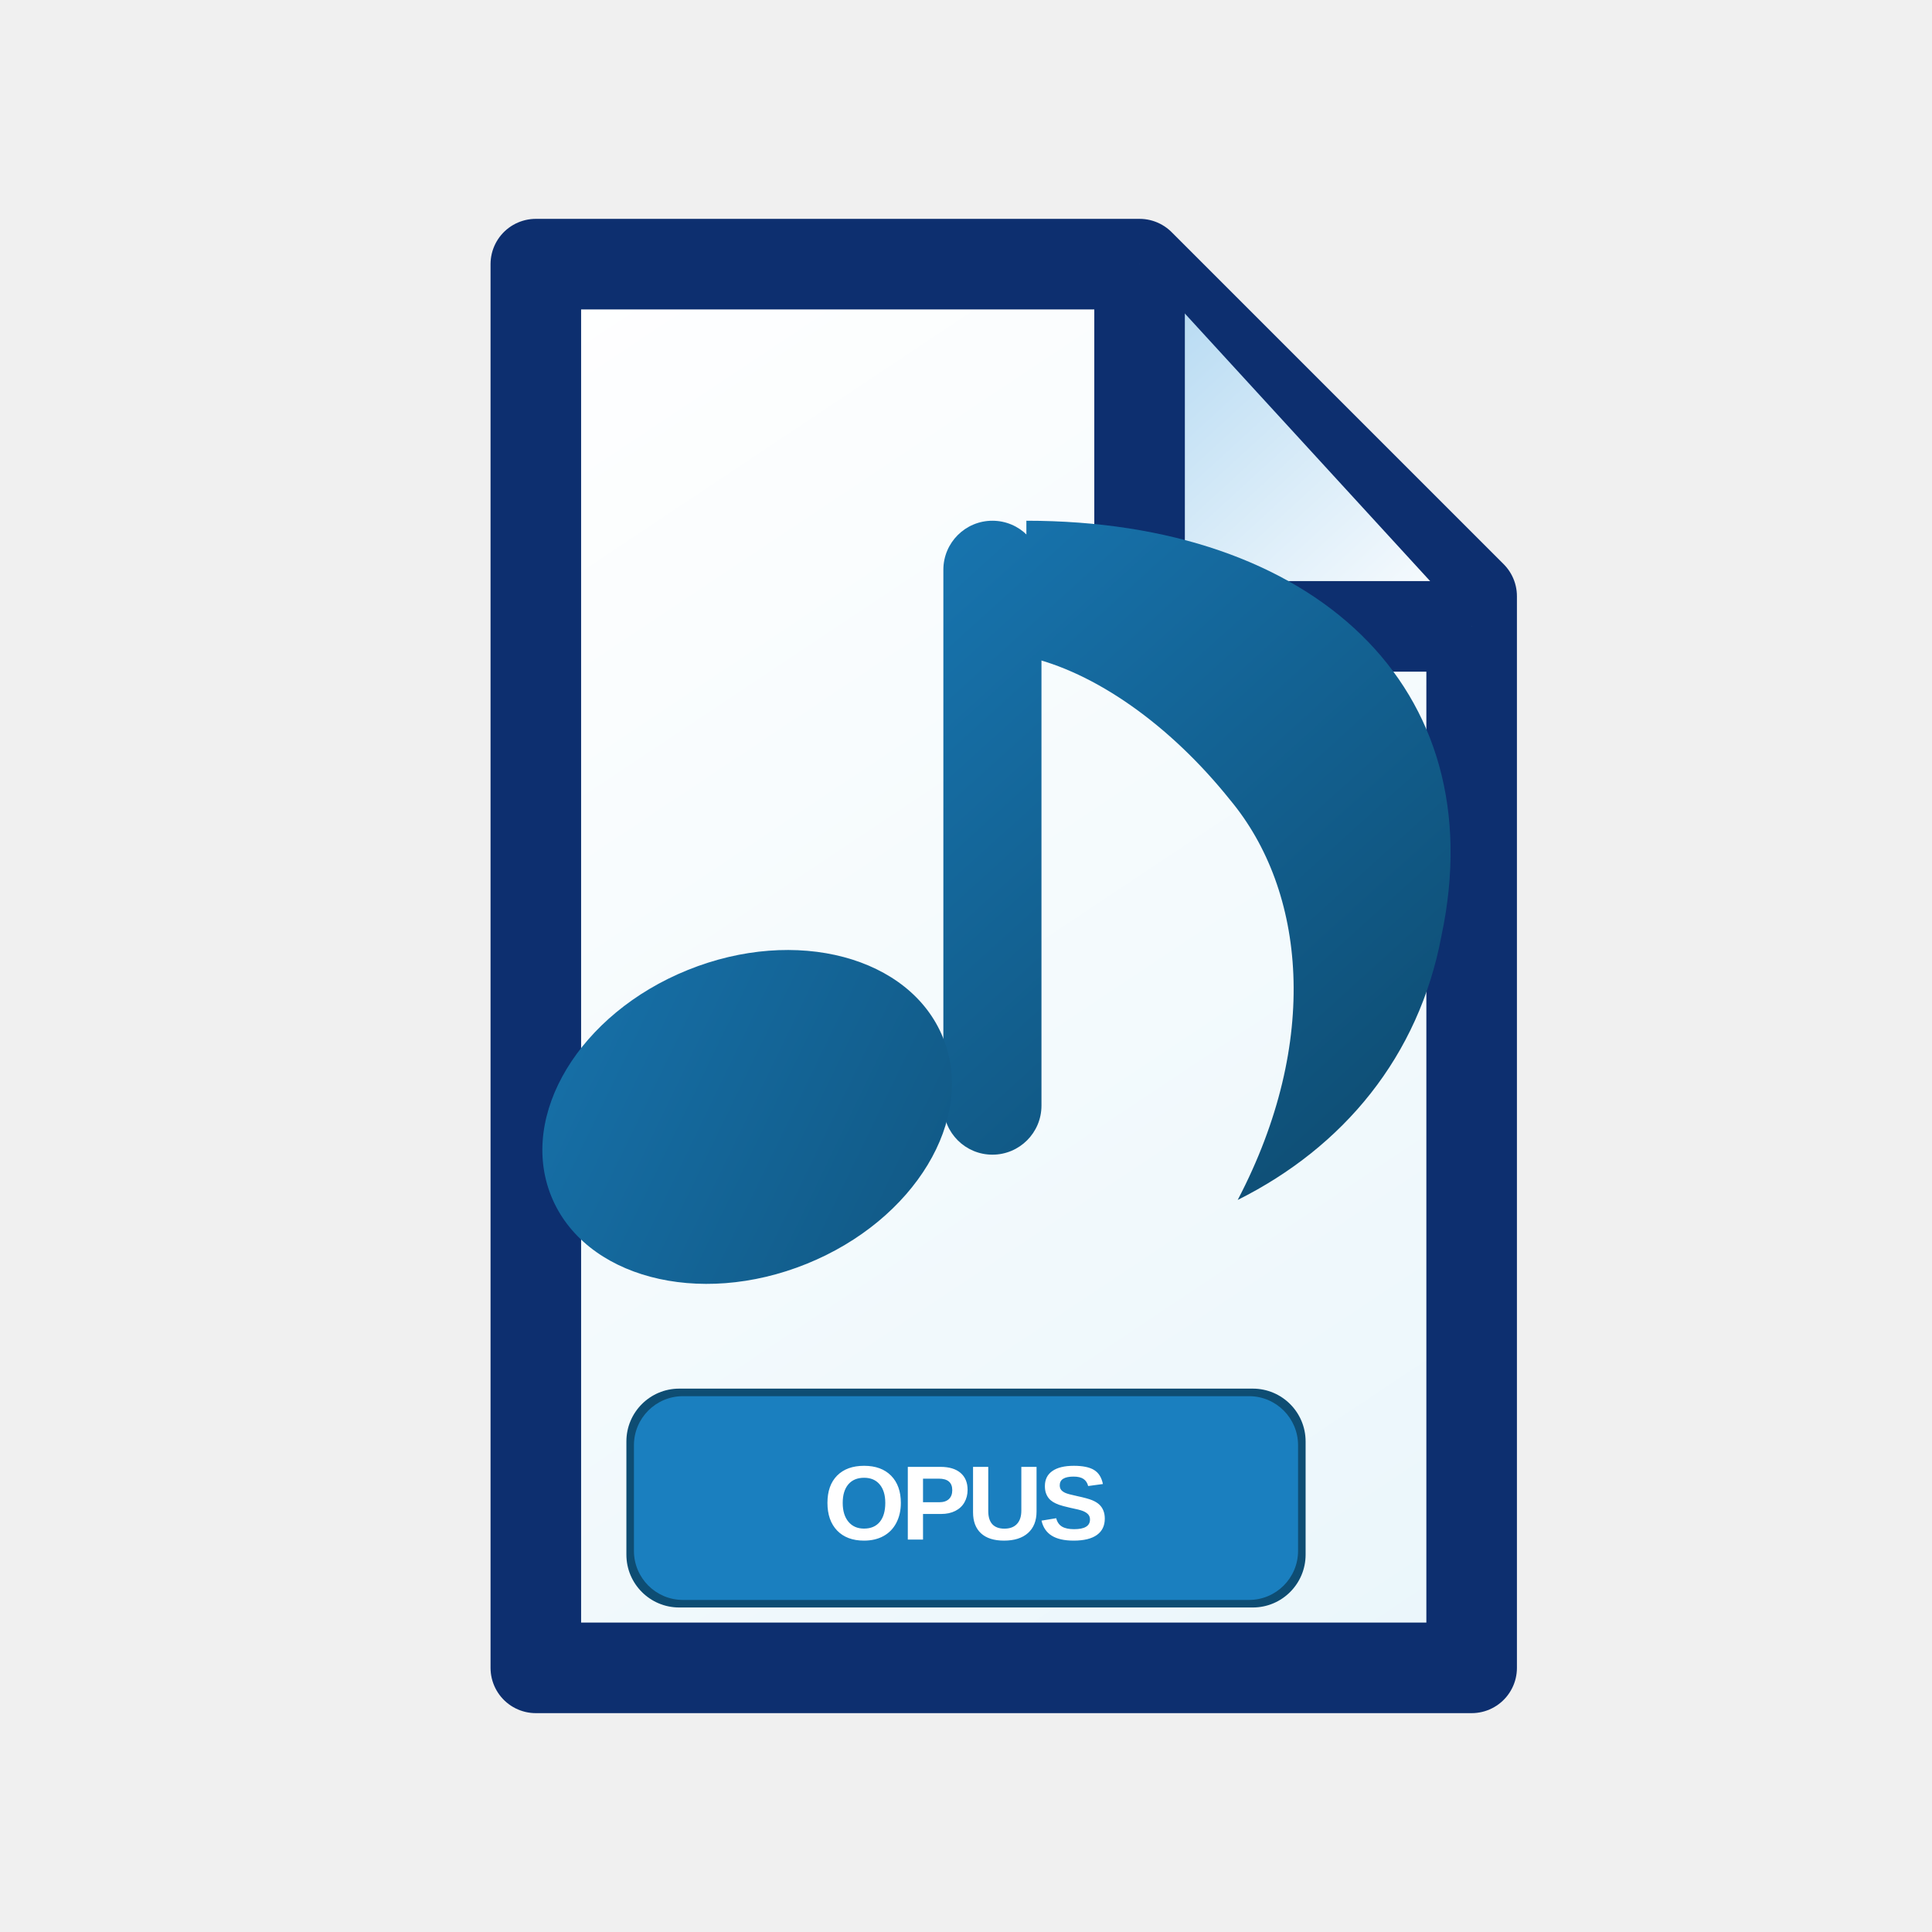
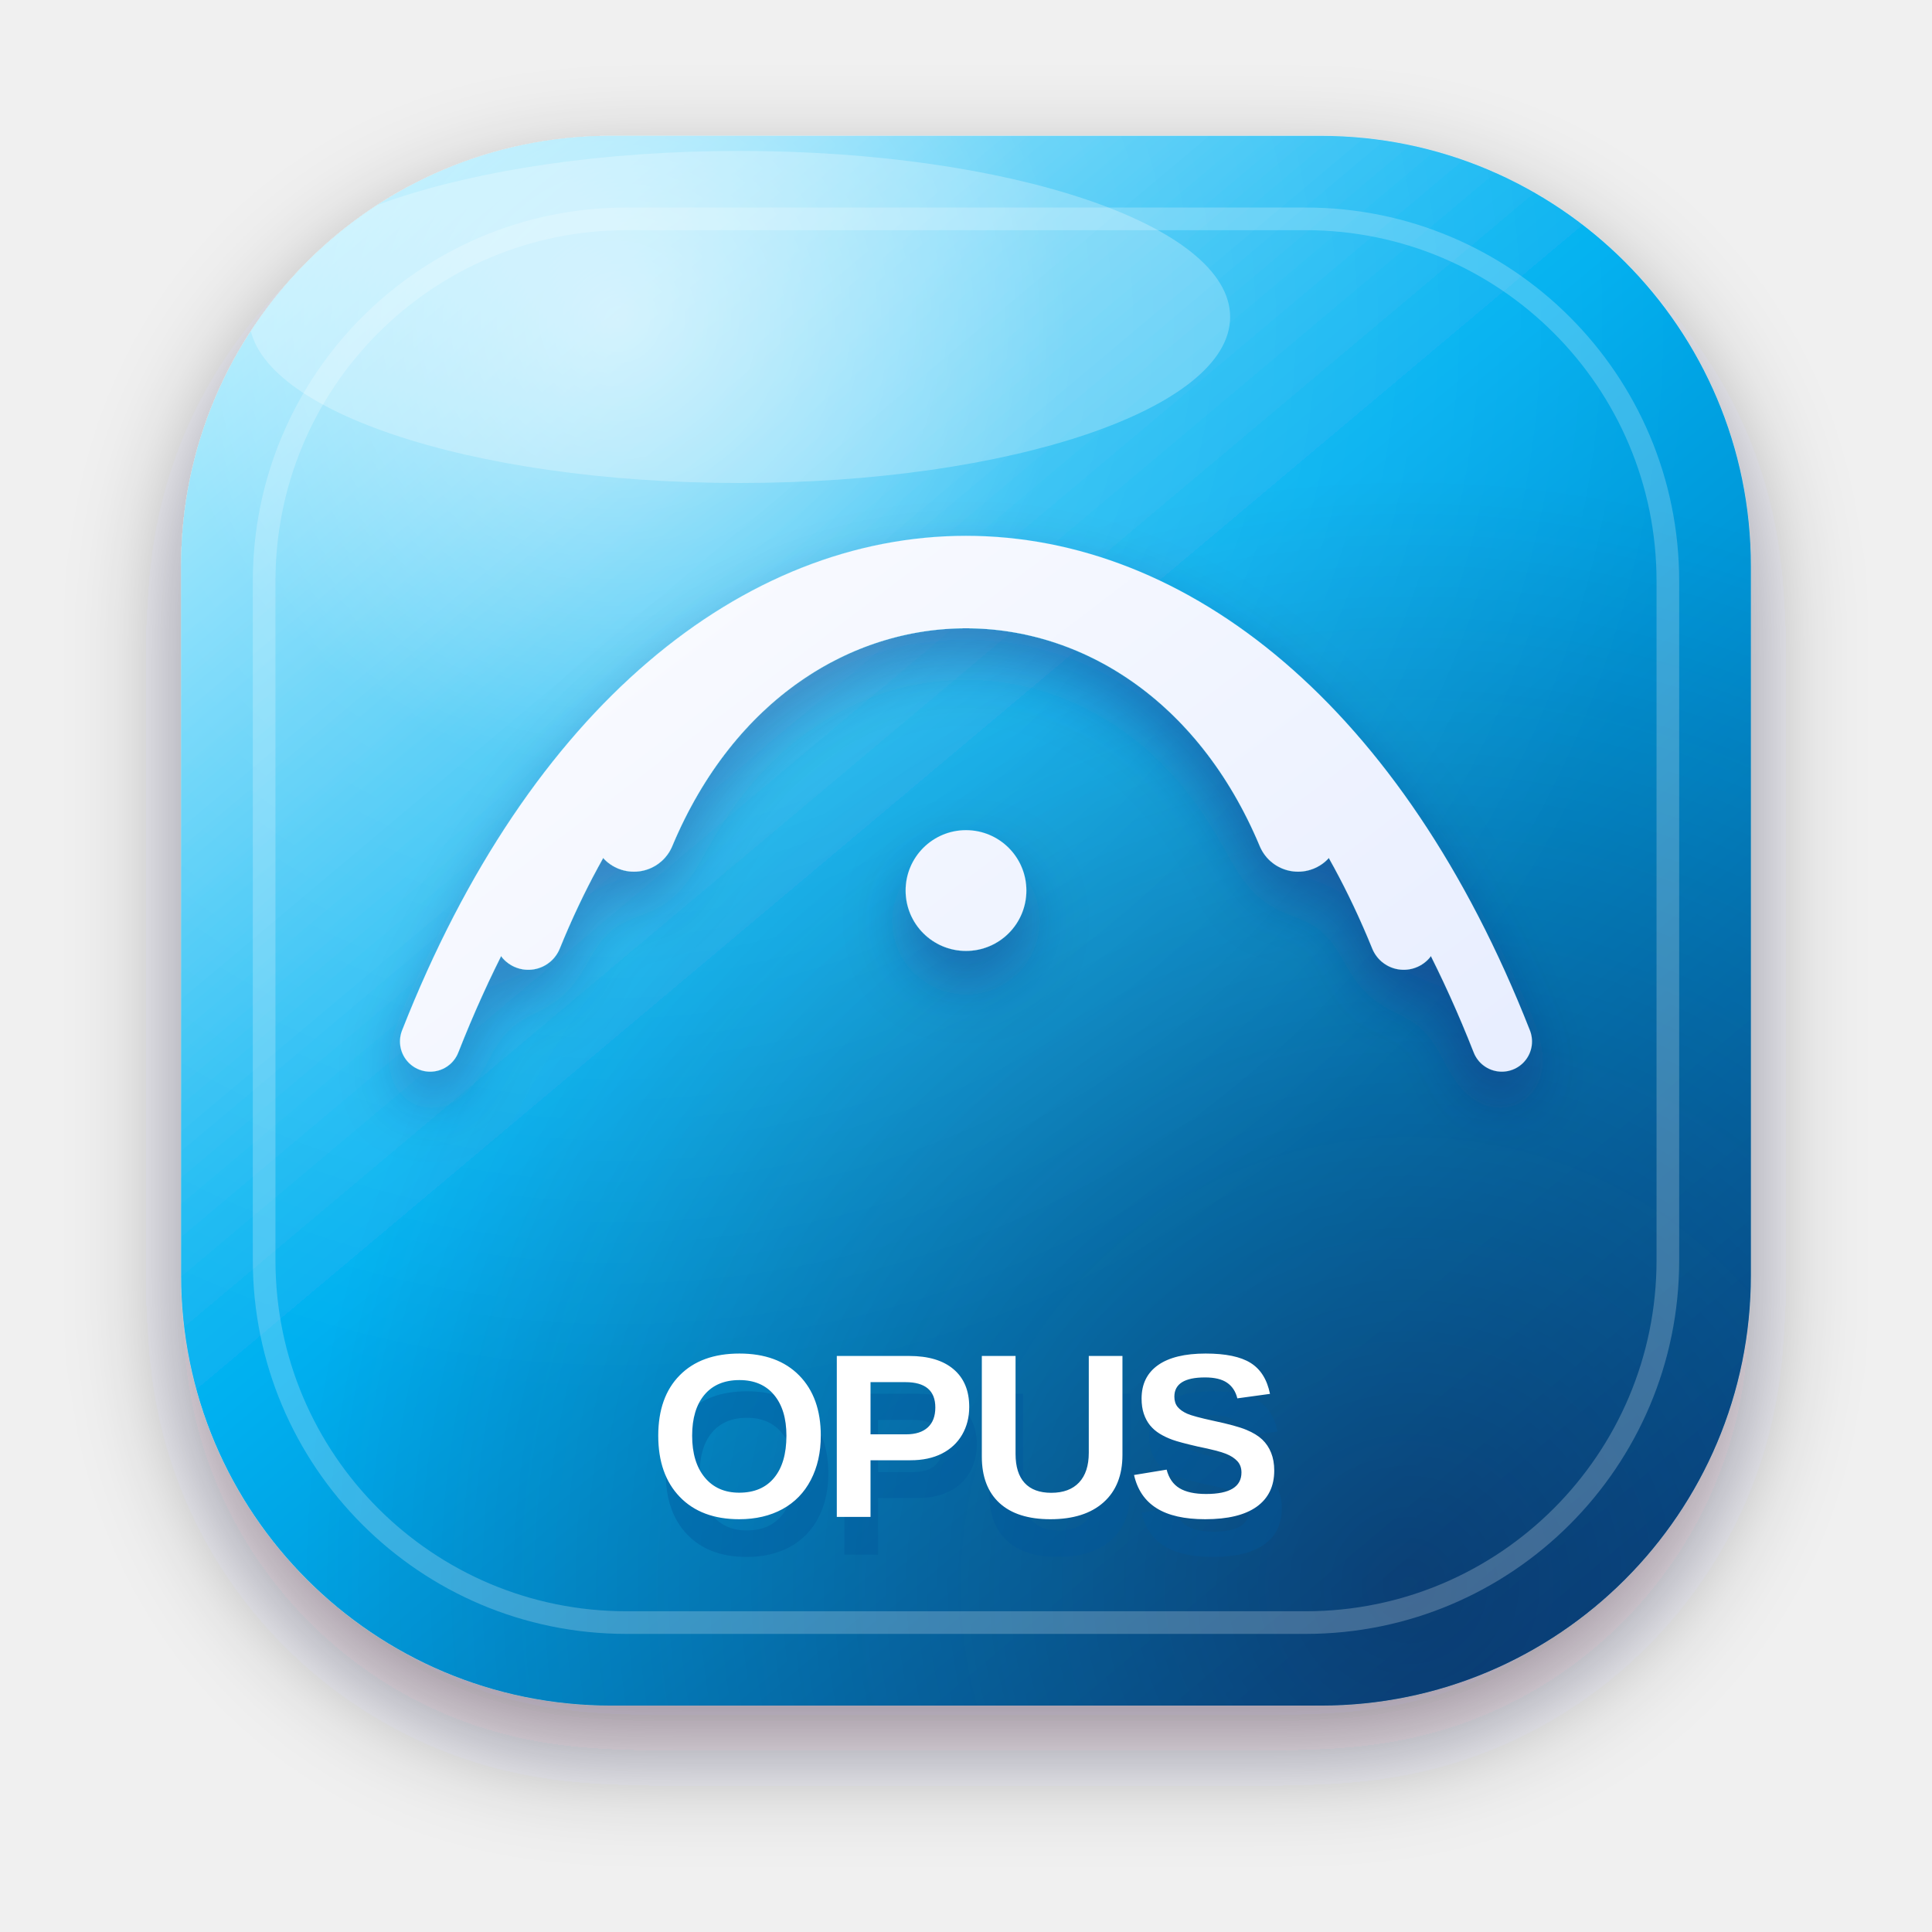
<svg xmlns="http://www.w3.org/2000/svg" viewBox="0 0 512 512">
  <defs>
-     <linearGradient id="paper-opus" x1="142" y1="70" x2="390" y2="442" gradientUnits="userSpaceOnUse">
+     <linearGradient id="body-opus" x1="0.08" y1="0" x2="0.92" y2="1">
+       <stop offset="0" stop-color="#B8F0FF" />
+       <stop offset="0.45" stop-color="#00B0F0" />
+       <stop offset="1" stop-color="#01579B" />
+     </linearGradient>
+     <radialGradient id="shade-opus" cx="0.78" cy="0.92" r="0.7">
+       <stop offset="0" stop-color="#1a0628" stop-opacity="0.42" />
+       <stop offset="1" stop-color="#1a0628" stop-opacity="0" />
+     </radialGradient>
+     <radialGradient id="gloss-opus" cx="0.28" cy="0.12" r="0.68">
+       <stop offset="0" stop-color="#ffffff" stop-opacity="0.58" />
+       <stop offset="0.42" stop-color="#ffffff" stop-opacity="0.12" />
+       <stop offset="1" stop-color="#ffffff" stop-opacity="0" />
+     </radialGradient>
+     <linearGradient id="mark-opus" x1="150" y1="70" x2="340" y2="320" gradientUnits="userSpaceOnUse">
      <stop offset="0" stop-color="#ffffff" />
-       <stop offset="1" stop-color="#EAF6FB" />
+       <stop offset="1" stop-color="#E8EEFF" />
    </linearGradient>
-     <linearGradient id="fold-opus" x1="302" y1="70" x2="390" y2="166" gradientUnits="userSpaceOnUse">
-       <stop offset="0" stop-color="#AED6F1" />
-       <stop offset="1" stop-color="#ffffff" />
-     </linearGradient>
-     <linearGradient id="note-opus" x1="168" y1="140" x2="340" y2="330" gradientUnits="userSpaceOnUse">
-       <stop offset="0" stop-color="#1A7FBF" />
-       <stop offset="1" stop-color="#0E4D73" />
-     </linearGradient>
+     <clipPath id="tile-opus">
+       <rect x="48" y="36" width="416" height="416" rx="114" />
+     </clipPath>
+     <filter id="lift-opus" x="-18%" y="-8%" width="136%" height="140%">
+       <feDropShadow dx="0" dy="12" stdDeviation="14" flood-color="#1a0628" flood-opacity="0.4" />
+     </filter>
+     <filter id="markShadow-opus" x="-30%" y="-20%" width="160%" height="160%">
+       <feDropShadow dx="0" dy="8" stdDeviation="8" flood-color="#2a0860" flood-opacity="0.32" />
+     </filter>
  </defs>
-   <path d="M142 70h160l88 88v284H142z" fill="url(#paper-opus)" stroke="#0d2f6f" stroke-width="24" stroke-linejoin="round" />
-   <path d="M302 70v96h88" fill="url(#fold-opus)" stroke="#0d2f6f" stroke-width="24" stroke-linejoin="round" />
-   <g fill="url(#note-opus)">
-     <path d="M272 138 C348 138 396 182 382 248 C376 280 356 304 328 318              C350 276 346 236 326 212 C310 192 290 178 272 174 Z" />
-     <rect x="250" y="138" width="26" height="168" rx="13" />
-     <ellipse cx="198" cy="296" rx="56" ry="42" transform="rotate(-22 198 296)" />
+   <g filter="url(#lift-opus)">
+     <rect x="48" y="36" width="416" height="416" rx="114" fill="url(#body-opus)" />
  </g>
-   <rect x="166" y="368" width="180" height="58" rx="14" fill="#0E4D73" />
-   <rect x="168" y="370" width="176" height="54" rx="13" fill="#1A7FBF" />
-   <text x="256" y="408" text-anchor="middle" font-family="Arial, Helvetica, sans-serif" font-size="28" font-weight="800" letter-spacing="-1.2" fill="#ffffff">OPUS</text>
+   <g clip-path="url(#tile-opus)">
+     <rect x="48" y="36" width="416" height="416" fill="url(#shade-opus)" />
+     <rect x="48" y="36" width="416" height="416" fill="url(#gloss-opus)" />
+     <ellipse cx="196" cy="84" rx="130" ry="44" fill="#ffffff" fill-opacity="0.26" />
+     <rect x="70" y="58" width="372" height="372" rx="96" fill="none" stroke="#ffffff" stroke-opacity="0.22" stroke-width="6" />
+   </g>
+   <g filter="url(#markShadow-opus)">
+     <g fill="none" stroke="url(#mark-opus)" stroke-linecap="round">
+       <path d="M168 220c36-86 140-86 176 0" stroke-width="22" />
+       <path d="M140 248c52-128 180-128 232 0" stroke-width="18" />
+       <path d="M114 276c66-168 218-168 284 0" stroke-width="16" />
+       <circle cx="256" cy="236" r="16" fill="url(#mark-opus)" stroke="none" />
+     </g>
+   </g>
+   <text x="258" y="412" text-anchor="middle" font-family="Arial Black, Arial, Helvetica, sans-serif" font-size="62" font-weight="800" letter-spacing="-2.5" fill="#01579B" fill-opacity="0.38">OPUS</text>
+   <text x="256" y="402" text-anchor="middle" font-family="Arial Black, Arial, Helvetica, sans-serif" font-size="62" font-weight="800" letter-spacing="-2.5" fill="#ffffff">OPUS</text>
</svg>
